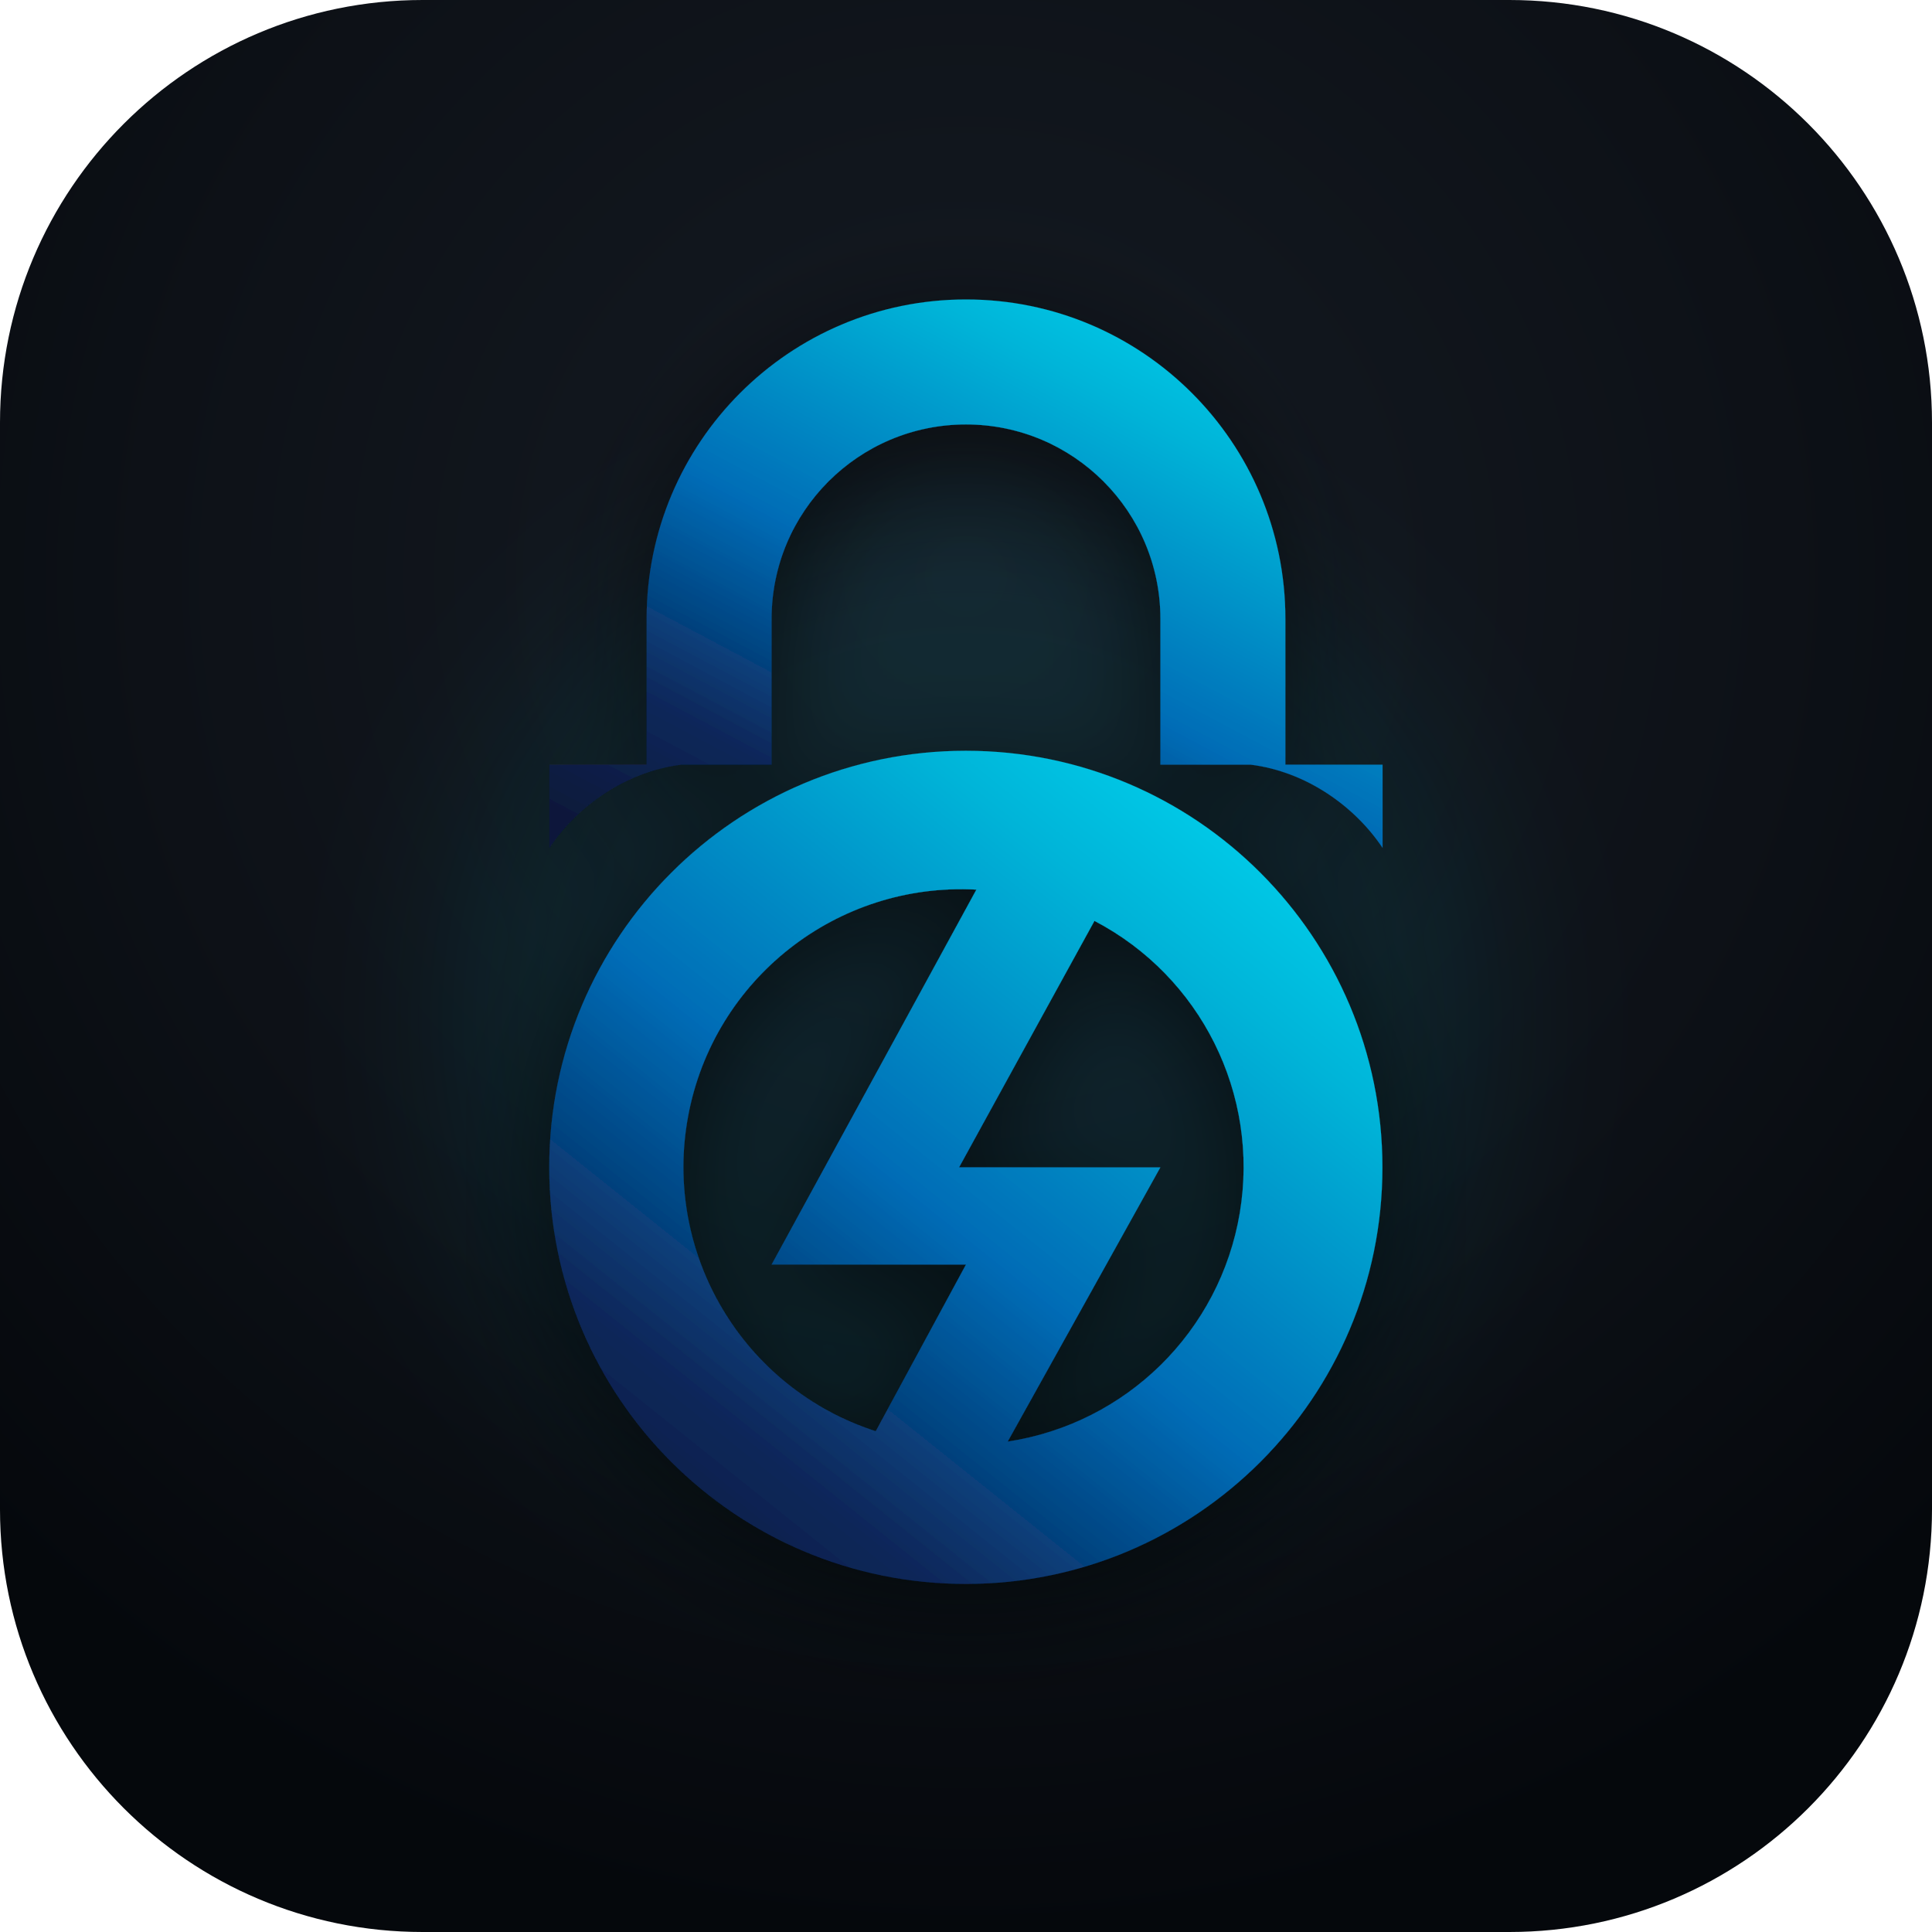
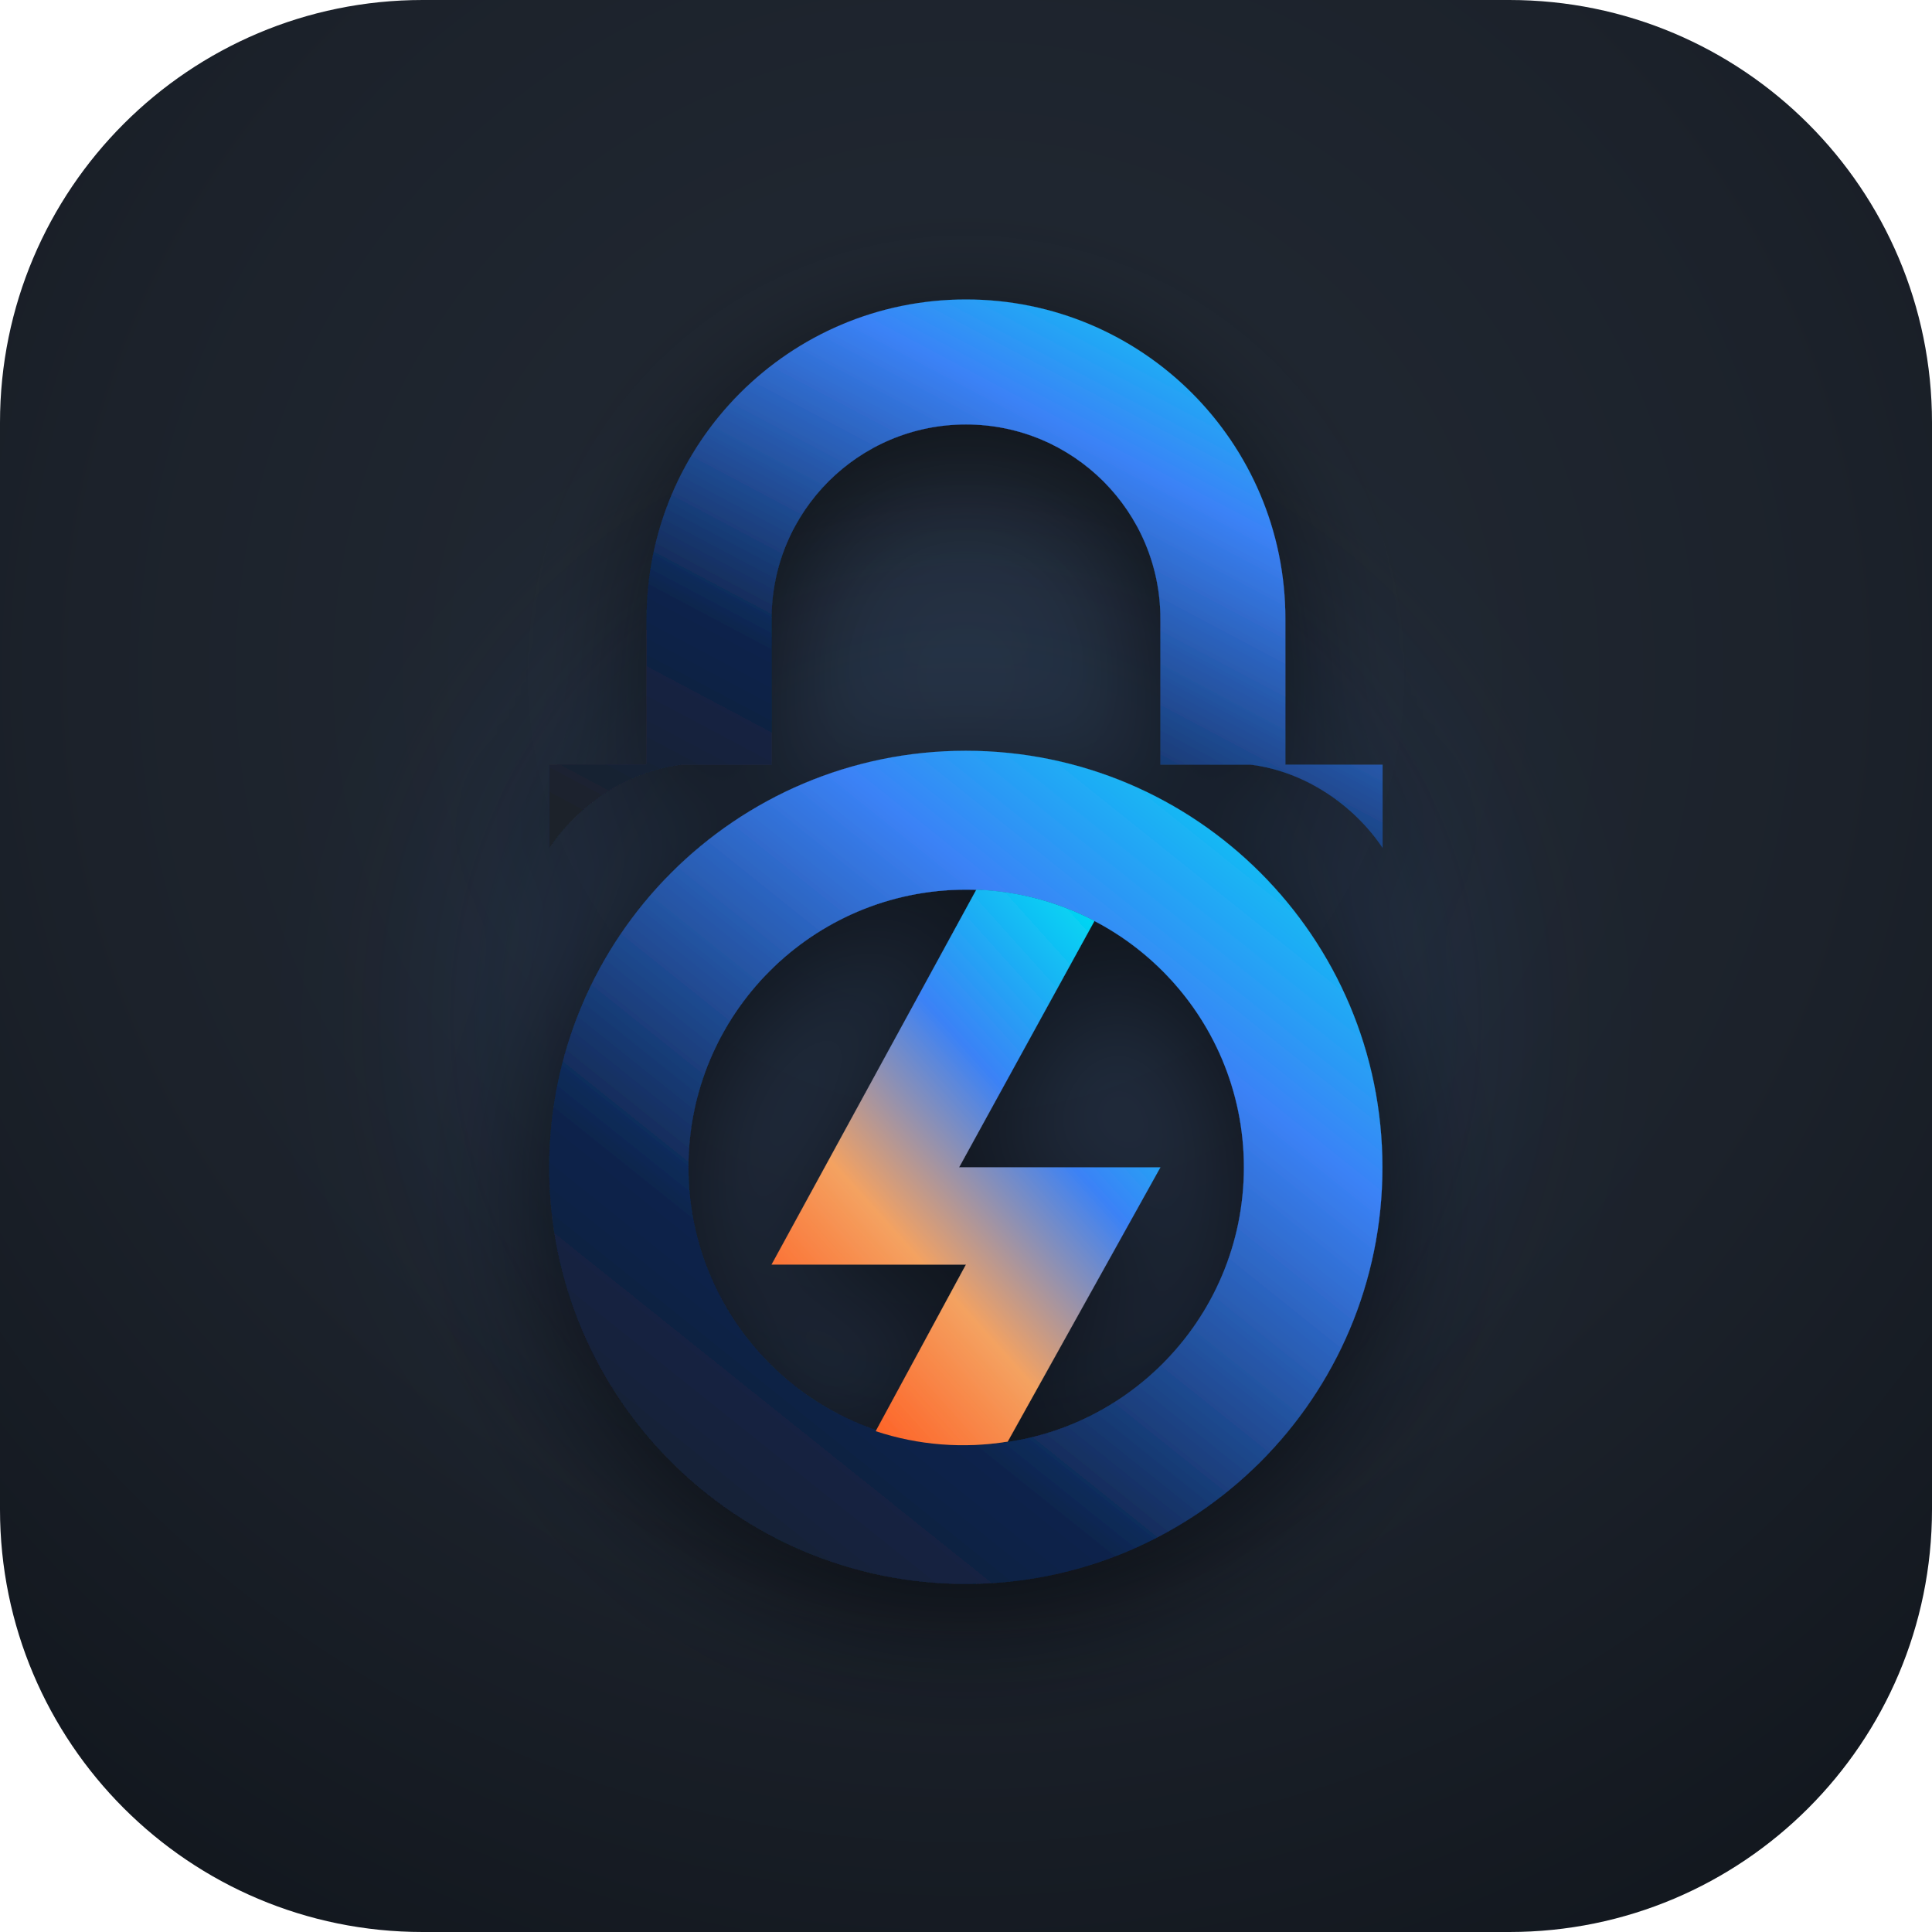
<svg xmlns="http://www.w3.org/2000/svg" viewBox="0 0 512 512" width="100%" height="100%">
  <defs>
-     <linearGradient id="statim-gradient" x1="90%" y1="0%" x2="10%" y2="100%">
+     <linearGradient id="padlock-grad" x1="90%" y1="0%" x2="10%" y2="100%">
      <stop offset="0%" stop-color="#00daf3" />
-       <stop offset="22%" stop-color="#00b4d8" />
-       <stop offset="55%" stop-color="#026cb6" />
-       <stop offset="82%" stop-color="#09285b" />
-       <stop offset="100%" stop-color="#07193b" />
+       <stop offset="28%" stop-color="#3b82f6" />
+       <stop offset="70%" stop-color="#0d244c" />
+       <stop offset="100%" stop-color="#1c222b" />
    </linearGradient>
-     <radialGradient id="bg-glow" cx="50%" cy="30%" r="70%">
-       <stop offset="0%" stop-color="#151b23" />
-       <stop offset="60%" stop-color="#0d1117" />
-       <stop offset="100%" stop-color="#05080c" />
+     <linearGradient id="bolt-grad" x1="85%" y1="5%" x2="15%" y2="95%">
+       <stop offset="0%" stop-color="#00daf3" />
+       <stop offset="35%" stop-color="#3b82f6" />
+       <stop offset="68%" stop-color="#f4a261" />
+       <stop offset="100%" stop-color="#ff5a1f" />
+     </linearGradient>
+     <radialGradient id="bg-slate" cx="50%" cy="35%" r="75%">
+       <stop offset="0%" stop-color="#232b36" />
+       <stop offset="60%" stop-color="#1c222b" />
+       <stop offset="100%" stop-color="#12171e" />
    </radialGradient>
-     <filter id="icon-shadow" x="-10%" y="-10%" width="120%" height="120%">
-       <feDropShadow dx="0" dy="8" stdDeviation="16" flood-color="#000000" flood-opacity="0.55" />
+     <filter id="icon-shadow" x="-15%" y="-15%" width="130%" height="130%">
+       <feDropShadow dx="0" dy="10" stdDeviation="18" flood-color="#000000" flood-opacity="0.6" />
    </filter>
  </defs>
-   <rect width="512" height="512" rx="112" fill="url(#bg-glow)" />
-   <circle cx="256" cy="270" r="140" fill="#00daf3" opacity="0.08" filter="blur(20px)" />
-   <g transform="translate(256 256) scale(0.92) translate(-256 -260)" filter="url(#icon-shadow)" fill="url(#statim-gradient)">
-     <path fill-rule="evenodd" d="       M 164 202       L 164 160       A 92 92 0 0 1 348 160       L 348 202       L 376 202       L 376 226       C 368 214 354 204 338 202       L 312 202       L 312 160       A 56 56 0 0 0 200 160       L 200 202       L 174 202       C 158 204 144 214 136 226       L 136 202       Z" />
-     <path fill-rule="evenodd" d="       M 256 198       A 120 120 0 1 1 255.9 198       Z        M 259 238       A 80 80 0 0 0 230 394       L 256 346       L 200 346       Z        M 293 247       L 254 318       L 312 318       L 268 397       A 80 80 0 0 0 293 247       Z" />
+   <rect width="512" height="512" rx="112" fill="url(#bg-slate)" />
+   <circle cx="256" cy="270" r="140" fill="#3b82f6" opacity="0.08" filter="blur(24px)" />
+   <g transform="translate(256 256) scale(0.92) translate(-256 -260)" filter="url(#icon-shadow)">
+     <path fill="url(#padlock-grad)" fill-rule="evenodd" d="       M 164 202       L 164 160       A 92 92 0 0 1 348 160       L 348 202       L 376 202       L 376 226       C 368 214 354 204 338 202       L 312 202       L 312 160       A 56 56 0 0 0 200 160       L 200 202       L 174 202       C 158 204 144 214 136 226       L 136 202       Z" />
+     <path fill="url(#padlock-grad)" fill-rule="evenodd" d="       M 256 198       A 120 120 0 1 1 255.9 198       Z       M 256 238       A 80 80 0 1 0 256.1 238       Z" />
+     <path fill="url(#bolt-grad)" d="       M 259 238       A 80 80 0 0 1 293 247       L 254 318       L 312 318       L 268 397       A 80 80 0 0 1 230 394       L 256 346       L 200 346       Z" />
  </g>
</svg>
